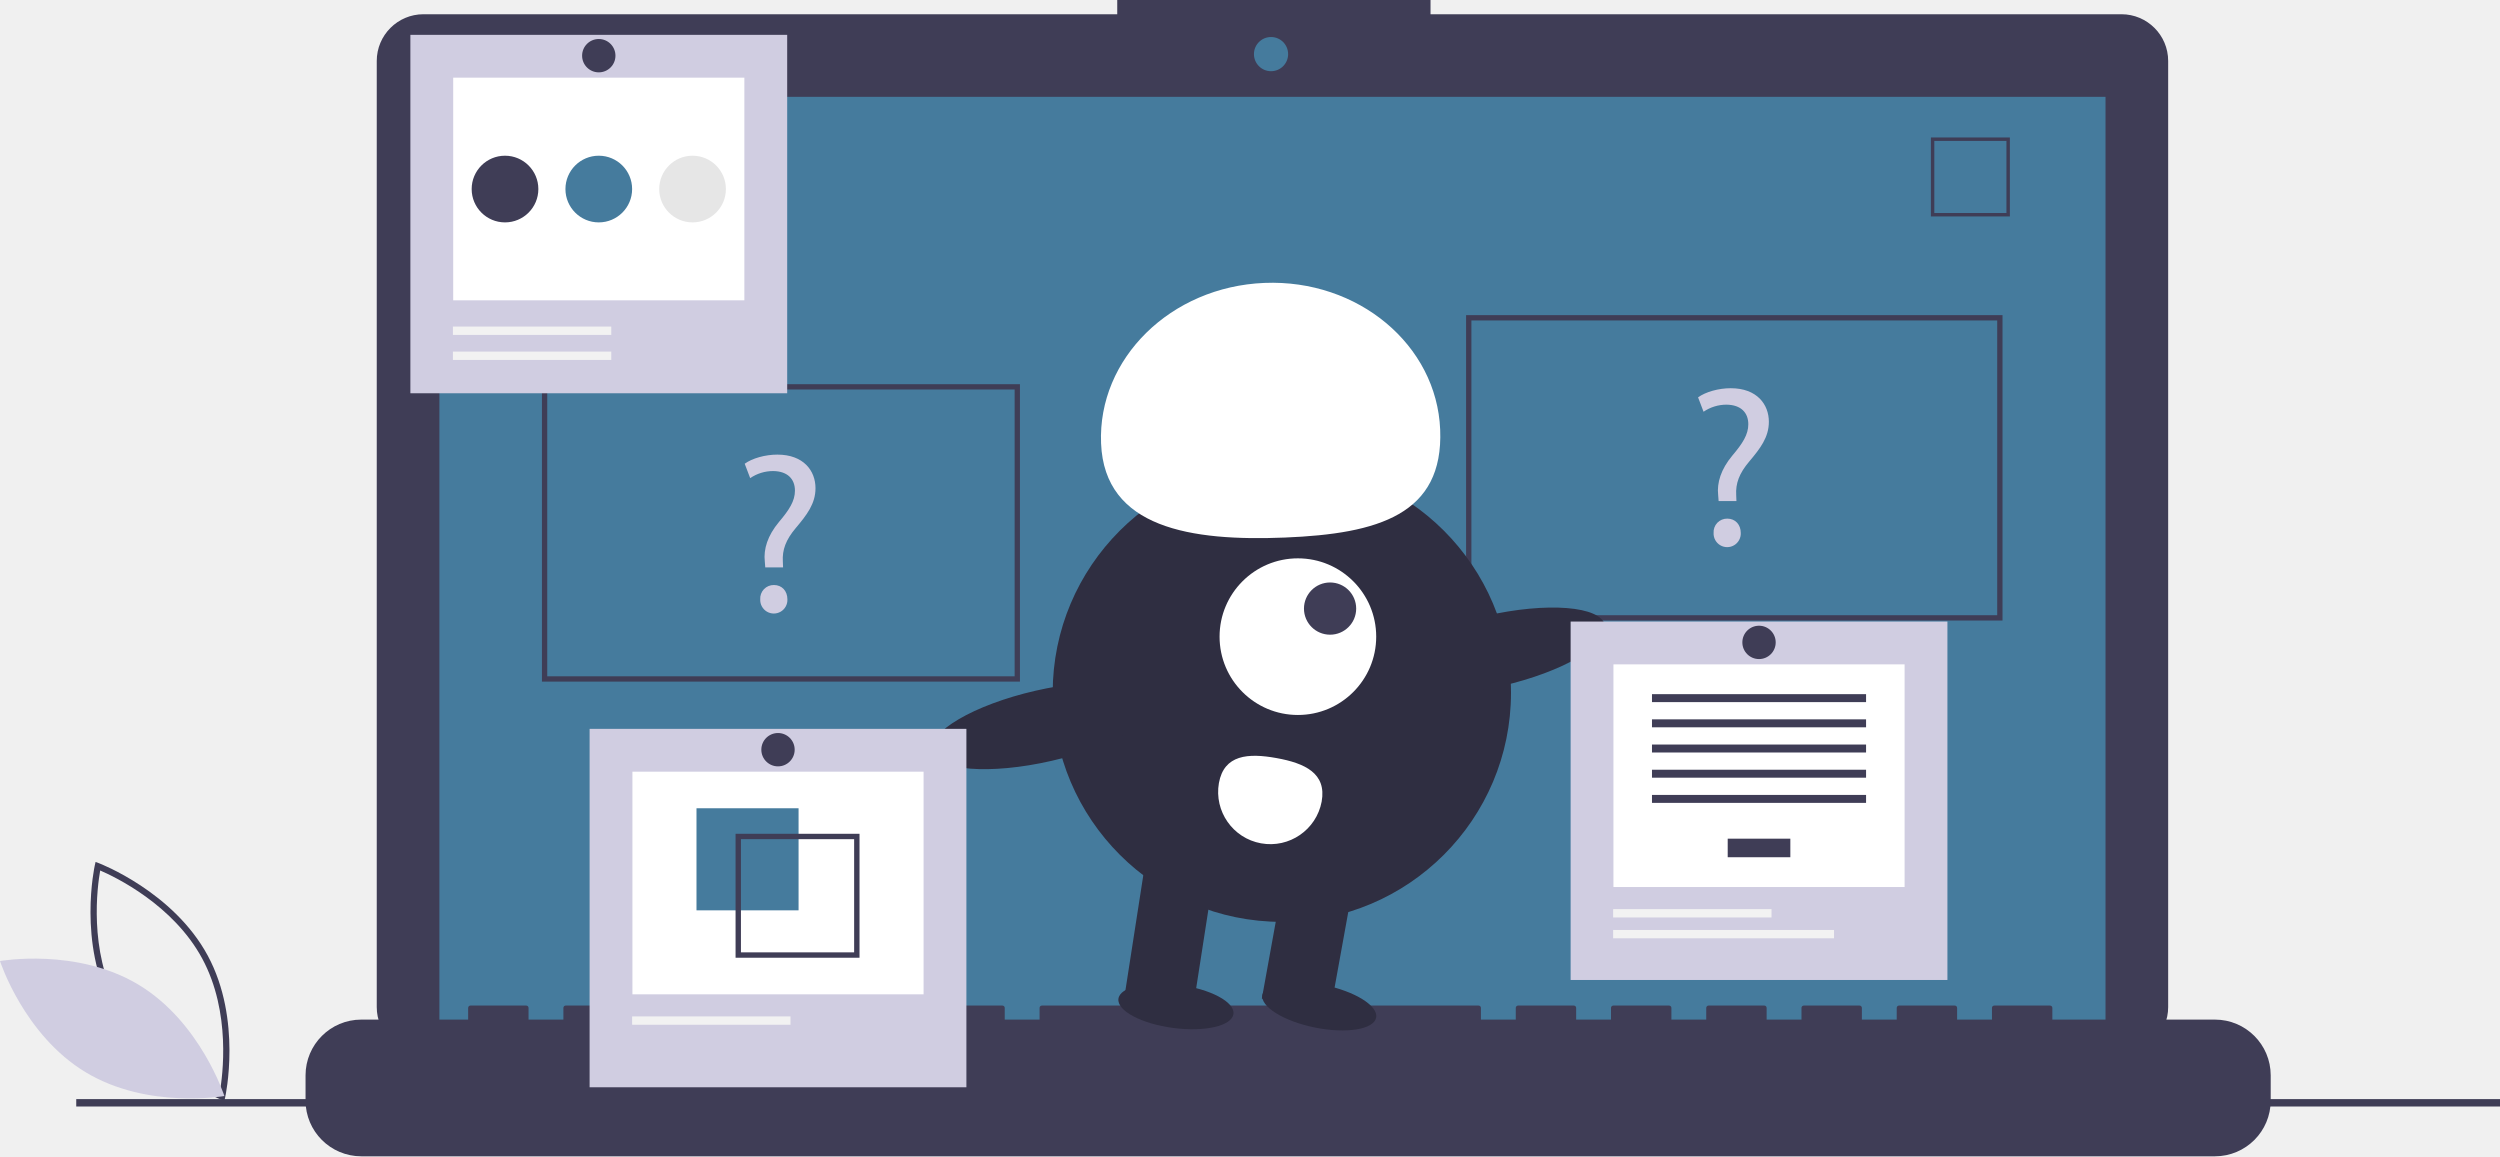
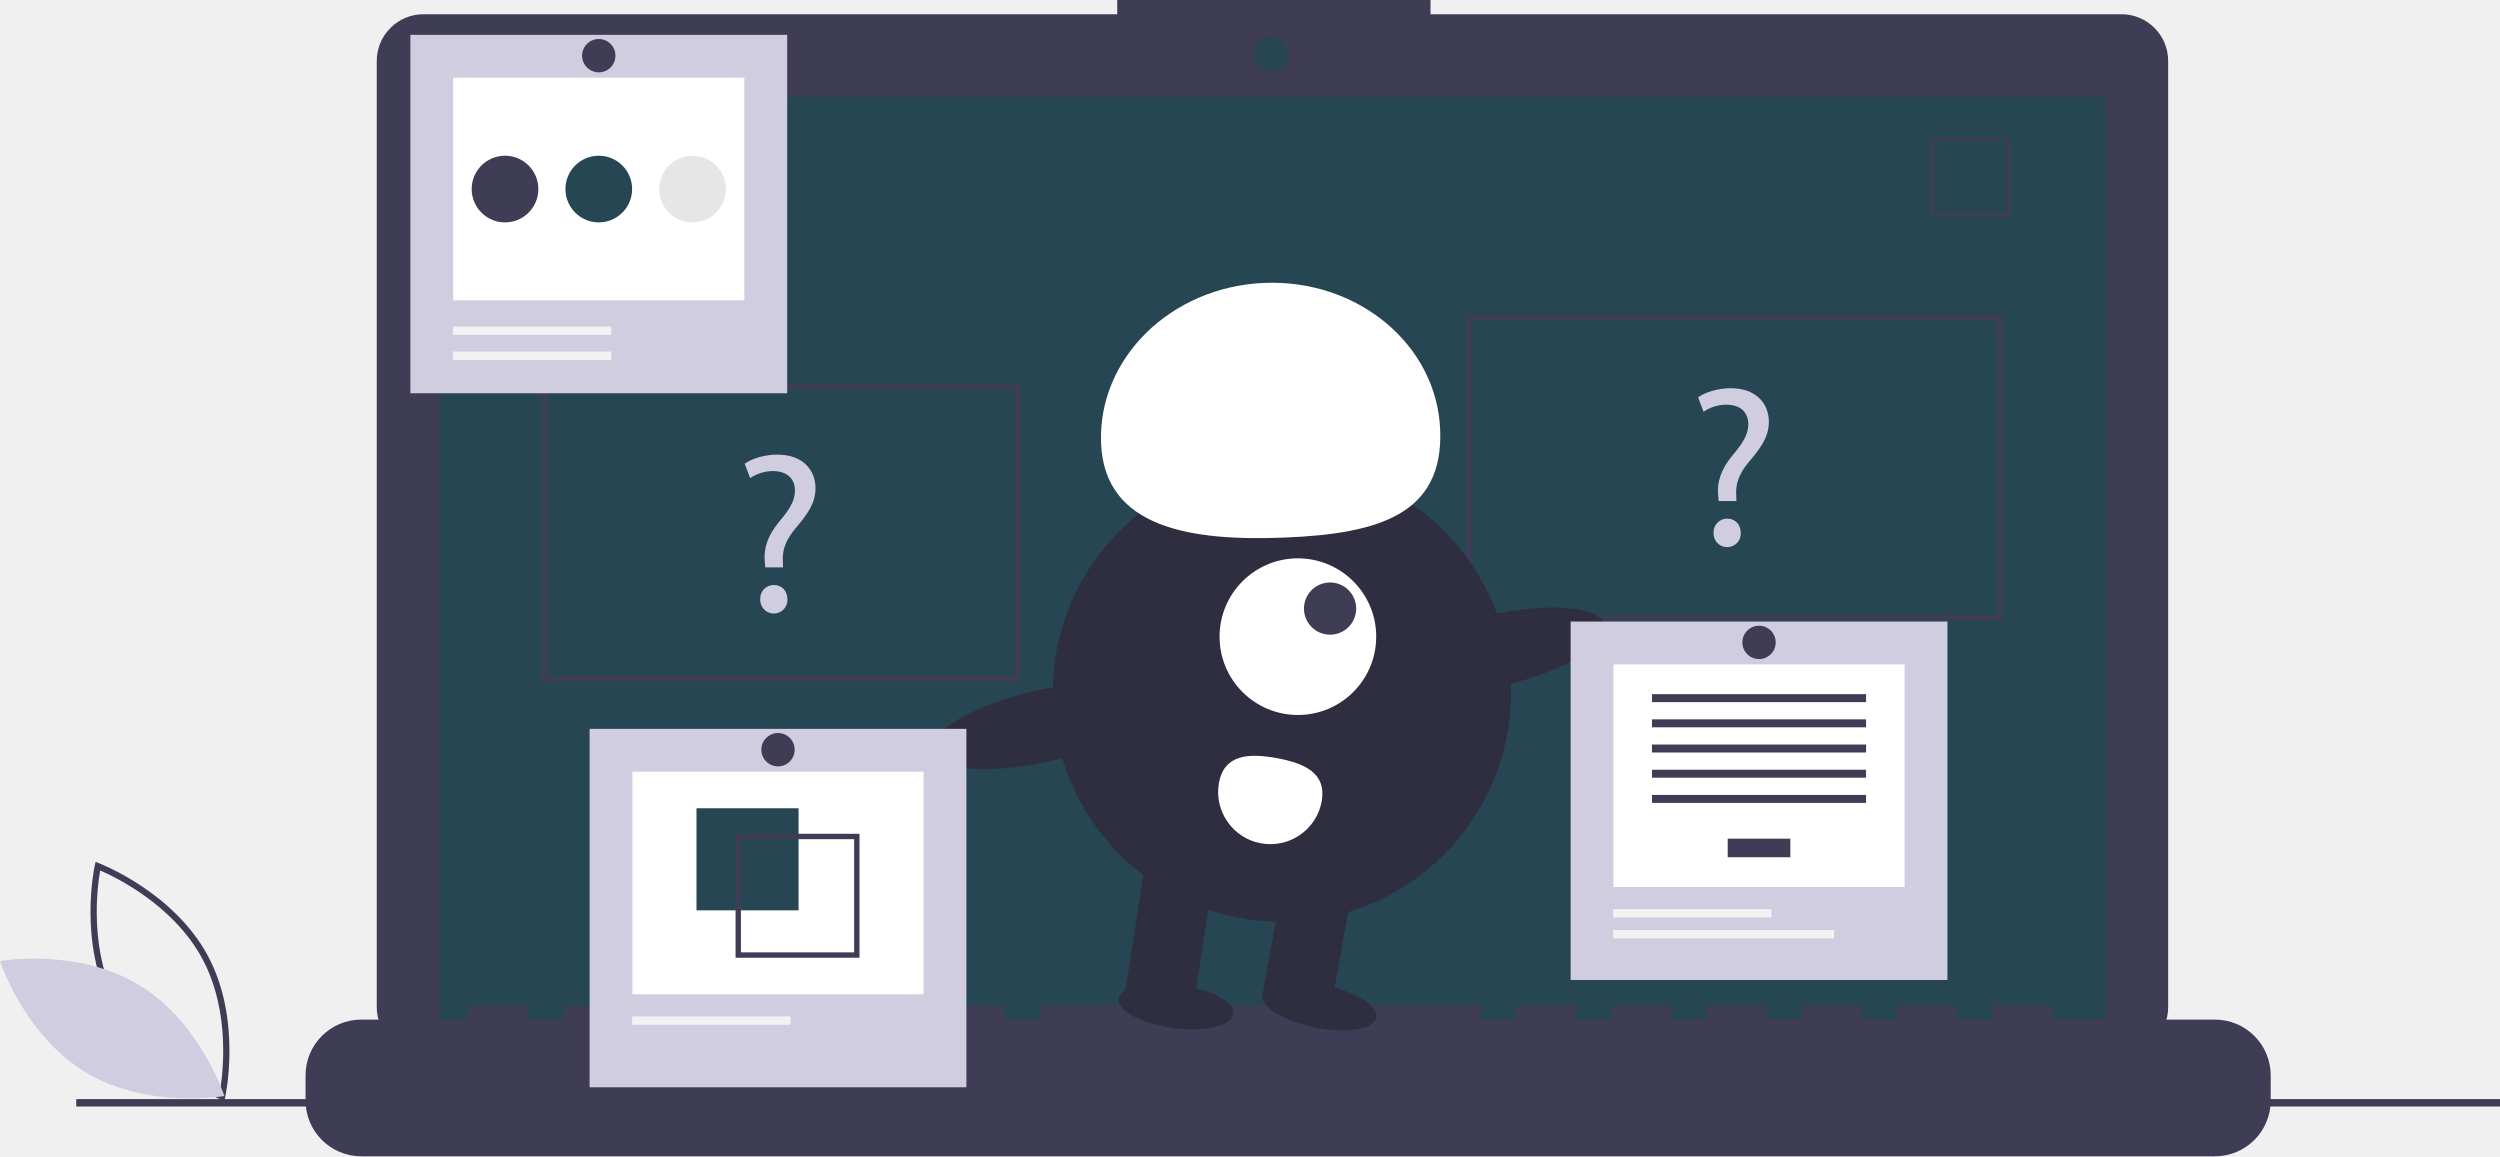
<svg xmlns="http://www.w3.org/2000/svg" id="e18ebc6e-17e0-463f-bef8-5e03a9b69a2f" data-name="Layer 1" width="941.404" height="435.42" viewBox="0 0 941.404 435.42">
  <path d="M213.791,646.813l-1.267-.475c-.278-.105-27.993-10.723-40.975-34.799-12.983-24.077-6.626-53.067-6.56-53.356l.299-1.32,1.267.475c.278.105,27.992,10.723,40.975,34.799,12.983,24.077,6.626,53.067,6.56,53.356Zm-40.163-36.395c10.976,20.357,32.877,30.791,38.426,33.174,1.055-5.947,4.364-29.997-6.603-50.334-10.965-20.335-32.874-30.786-38.426-33.174C165.97,566.035,162.662,590.082,173.628,610.418Z" transform="translate(-129.2979 -232.2899)" fill="#3f3d56" />
  <path d="M181.471,603.093c23.331,14.037,32.317,41.918,32.317,41.918s-28.842,5.123-52.173-8.914-32.317-41.918-32.317-41.918S158.14,589.057,181.471,603.093Z" transform="translate(-129.2979 -232.2899)" fill="#d0cde1" />
  <path d="M928.148,237.652H667.979v-5.362h-117.971v5.362H288.766a17.599,17.599,0,0,0-17.599,17.599V611.503a17.599,17.599,0,0,0,17.599,17.599H928.148A17.599,17.599,0,0,0,945.747,611.503V255.251A17.599,17.599,0,0,0,928.148,237.652Z" transform="translate(-129.2979 -232.2899)" fill="#3f3d56" />
-   <rect x="165.464" y="36.464" width="627.391" height="353.913" fill="#457b9d" />
-   <circle cx="478.623" cy="20.377" r="6.435" fill="#457b9d" />
+   <rect x="165.464" y="36.464" width="627.391" height="353.913" fill="#264653" />
+   <circle cx="478.623" cy="20.377" r="6.435" fill="#264653" />
  <path d="M886.136,313.797h-29.74V284.057h29.74Zm-28.447-1.293h27.154V285.35H857.689Z" transform="translate(-129.2979 -232.2899)" fill="#3f3d56" />
  <path d="M963.363,616.232H902.133v-4.412a.875.875,0,0,0-.875-.875H880.266a.875.875,0,0,0-.875.875v4.412H866.271v-4.412a.875.875,0,0,0-.875-.875H844.403a.875.875,0,0,0-.875.875v4.412H830.408v-4.412a.875.875,0,0,0-.875-.875H808.54a.875.875,0,0,0-.875.875v4.412H794.545v-4.412a.875.875,0,0,0-.875-.875H772.677a.875.875,0,0,0-.875.875v4.412H758.682v-4.412a.875.875,0,0,0-.875-.875h-20.993a.875.875,0,0,0-.875.875v4.412H722.819v-4.412a.875.875,0,0,0-.875-.875H700.951a.875.875,0,0,0-.875.875v4.412H686.956v-4.412a.875.875,0,0,0-.875-.875H521.637a.875.875,0,0,0-.875.875v4.412H507.642v-4.412a.875.875,0,0,0-.875-.875H485.774a.875.875,0,0,0-.875.875v4.412H471.779v-4.412a.875.875,0,0,0-.875-.875H449.911a.875.875,0,0,0-.875.875v4.412H435.916v-4.412a.875.875,0,0,0-.875-.875H414.048a.875.875,0,0,0-.875.875v4.412H400.053v-4.412a.875.875,0,0,0-.875-.875H378.185a.875.875,0,0,0-.875.875v4.412H364.19v-4.412a.875.875,0,0,0-.875-.875H342.323a.875.875,0,0,0-.875.875v4.412H328.327v-4.412a.875.875,0,0,0-.875-.875h-20.993a.875.875,0,0,0-.875.875v4.412h-40.236a20.993,20.993,0,0,0-20.993,20.993v9.492a20.993,20.993,0,0,0,20.993,20.993H963.363a20.993,20.993,0,0,0,20.993-20.993v-9.492A20.993,20.993,0,0,0,963.363,616.232Z" transform="translate(-129.2979 -232.2899)" fill="#3f3d56" />
  <rect x="28.711" y="413.883" width="912.693" height="2.785" fill="#3f3d56" />
  <path d="M883.37,465.961h-202v-115h202Zm-200-2h198v-111h-198Z" transform="translate(-129.2979 -232.2899)" fill="#3f3d56" />
  <path d="M513.37,488.961h-180v-112h180Zm-178-2h176v-108h-176Z" transform="translate(-129.2979 -232.2899)" fill="#3f3d56" />
  <path d="M417.464,445.961l-.172-2.236c-.516-4.644,1.032-9.718,5.332-14.877,3.87-4.559,6.02-7.912,6.02-11.782,0-4.386-2.752-7.31-8.17-7.396a15.28,15.28,0,0,0-8.686,2.666l-2.064-5.418c2.838-2.064,7.74-3.44,12.298-3.44,9.89,0,14.362,6.106,14.362,12.642,0,5.849-3.268,10.062-7.396,14.964-3.784,4.472-5.16,8.256-4.902,12.642l.086,2.236Zm-1.892,12.04a5.084,5.084,0,0,1,5.16-5.418c3.01,0,5.074,2.235,5.074,5.418a5.121,5.121,0,1,1-10.234,0Z" transform="translate(-129.2979 -232.2899)" fill="#d0cde1" />
  <path d="M776.464,420.961l-.172-2.236c-.516-4.644,1.032-9.718,5.332-14.877,3.87-4.559,6.02-7.912,6.02-11.782,0-4.386-2.752-7.31-8.17-7.396a15.28,15.28,0,0,0-8.686,2.666l-2.064-5.418c2.838-2.064,7.74-3.44,12.298-3.44,9.89,0,14.362,6.106,14.362,12.642,0,5.849-3.268,10.062-7.396,14.964-3.784,4.472-5.16,8.256-4.902,12.642l.086,2.236Zm-1.892,12.04a5.084,5.084,0,0,1,5.16-5.418c3.01,0,5.074,2.235,5.074,5.418a5.121,5.121,0,1,1-10.234,0Z" transform="translate(-129.2979 -232.2899)" fill="#d0cde1" />
  <circle cx="482.693" cy="260.849" r="86.292" fill="#2f2e41" />
  <polygon points="449.365 379.018 423.568 374.348 431.935 320.484 457.731 325.154 449.365 379.018" fill="#2f2e41" />
  <rect x="608.432" y="564.073" width="26.215" height="46.969" transform="translate(-14.69358 -333.6098) rotate(10.26106)" fill="#2f2e41" />
  <ellipse cx="626.082" cy="611.196" rx="8.192" ry="21.846" transform="translate(-226.2152 871.6648) rotate(-78.58697)" fill="#2f2e41" />
  <ellipse cx="572.111" cy="611.257" rx="8.192" ry="21.846" transform="translate(-238.2839 865.8482) rotate(-82.4537)" fill="#2f2e41" />
  <circle cx="488.734" cy="239.741" r="29.492" fill="#fff" />
  <circle cx="500.856" cy="229.17" r="9.831" fill="#3f3d56" />
  <path d="M543.919,399.262c-1.298-31.947,26.236-59.006,61.498-60.438s64.899,23.304,66.197,55.251-23.214,39.205-58.476,40.638S545.216,431.209,543.919,399.262Z" transform="translate(-129.2979 -232.2899)" fill="#fff" />
  <ellipse cx="691.67" cy="477.418" rx="43.146" ry="13.545" transform="translate(-218.4794 -65.68735) rotate(-12.9101)" fill="#2f2e41" />
  <ellipse cx="522.282" cy="505.587" rx="43.146" ry="13.545" transform="translate(-229.0548 -102.8204) rotate(-12.9101)" fill="#2f2e41" />
  <path d="M588.291,527.145A19.662,19.662,0,0,0,626.985,534.15c1.934-10.685-6.327-14.466-17.012-16.4S590.225,516.46,588.291,527.145Z" transform="translate(-129.2979 -232.2899)" fill="#fff" />
  <rect x="154.535" y="13.122" width="141.887" height="134.967" fill="#d0cde1" />
  <rect x="170.658" y="29.246" width="109.64" height="83.842" fill="#fff" />
  <rect x="170.55" y="122.979" width="59.637" height="3.139" fill="#f2f2f2" />
  <rect x="170.55" y="132.396" width="59.637" height="3.139" fill="#f2f2f2" />
  <circle cx="190.167" cy="71.19" r="12.555" fill="#3f3d56" />
-   <circle cx="225.478" cy="71.19" r="12.555" fill="#457b9d" />
+   <circle cx="225.478" cy="71.19" r="12.555" fill="#264653" />
  <circle cx="260.789" cy="71.19" r="12.555" fill="#e6e6e6" />
  <circle cx="225.478" cy="20.969" r="6.278" fill="#3f3d56" />
  <rect x="222.022" y="274.459" width="141.887" height="134.967" fill="#d0cde1" />
  <rect x="238.146" y="290.582" width="109.64" height="83.842" fill="#fff" />
-   <rect x="262.272" y="304.361" width="38.437" height="38.437" fill="#457b9d" />
+   <rect x="262.272" y="304.361" width="38.437" height="38.437" fill="#264653" />
  <path d="M406.284,546.262V592.936h46.674V546.262Zm44.649,44.649H408.308V548.287H450.933Z" transform="translate(-129.2979 -232.2899)" fill="#3f3d56" />
  <rect x="238.037" y="382.747" width="59.637" height="3.139" fill="#f2f2f2" />
  <circle cx="292.966" cy="282.306" r="6.278" fill="#3f3d56" />
  <rect x="591.437" y="234.053" width="141.887" height="134.967" fill="#d0cde1" />
  <rect x="607.56" y="250.176" width="109.64" height="83.842" fill="#fff" />
  <rect x="650.587" y="315.812" width="23.587" height="6.99" fill="#3f3d56" />
  <rect x="622.072" y="261.393" width="80.617" height="2.996" fill="#3f3d56" />
  <rect x="622.072" y="270.879" width="80.617" height="2.996" fill="#3f3d56" />
  <rect x="622.072" y="280.365" width="80.617" height="2.996" fill="#3f3d56" />
  <rect x="622.072" y="289.851" width="80.617" height="2.996" fill="#3f3d56" />
  <rect x="622.072" y="299.337" width="80.617" height="2.996" fill="#3f3d56" />
  <rect x="607.451" y="342.341" width="59.637" height="3.139" fill="#f2f2f2" />
  <rect x="607.451" y="350.187" width="83.178" height="3.139" fill="#f2f2f2" />
  <circle cx="662.38" cy="241.9" r="6.278" fill="#3f3d56" />
</svg>
